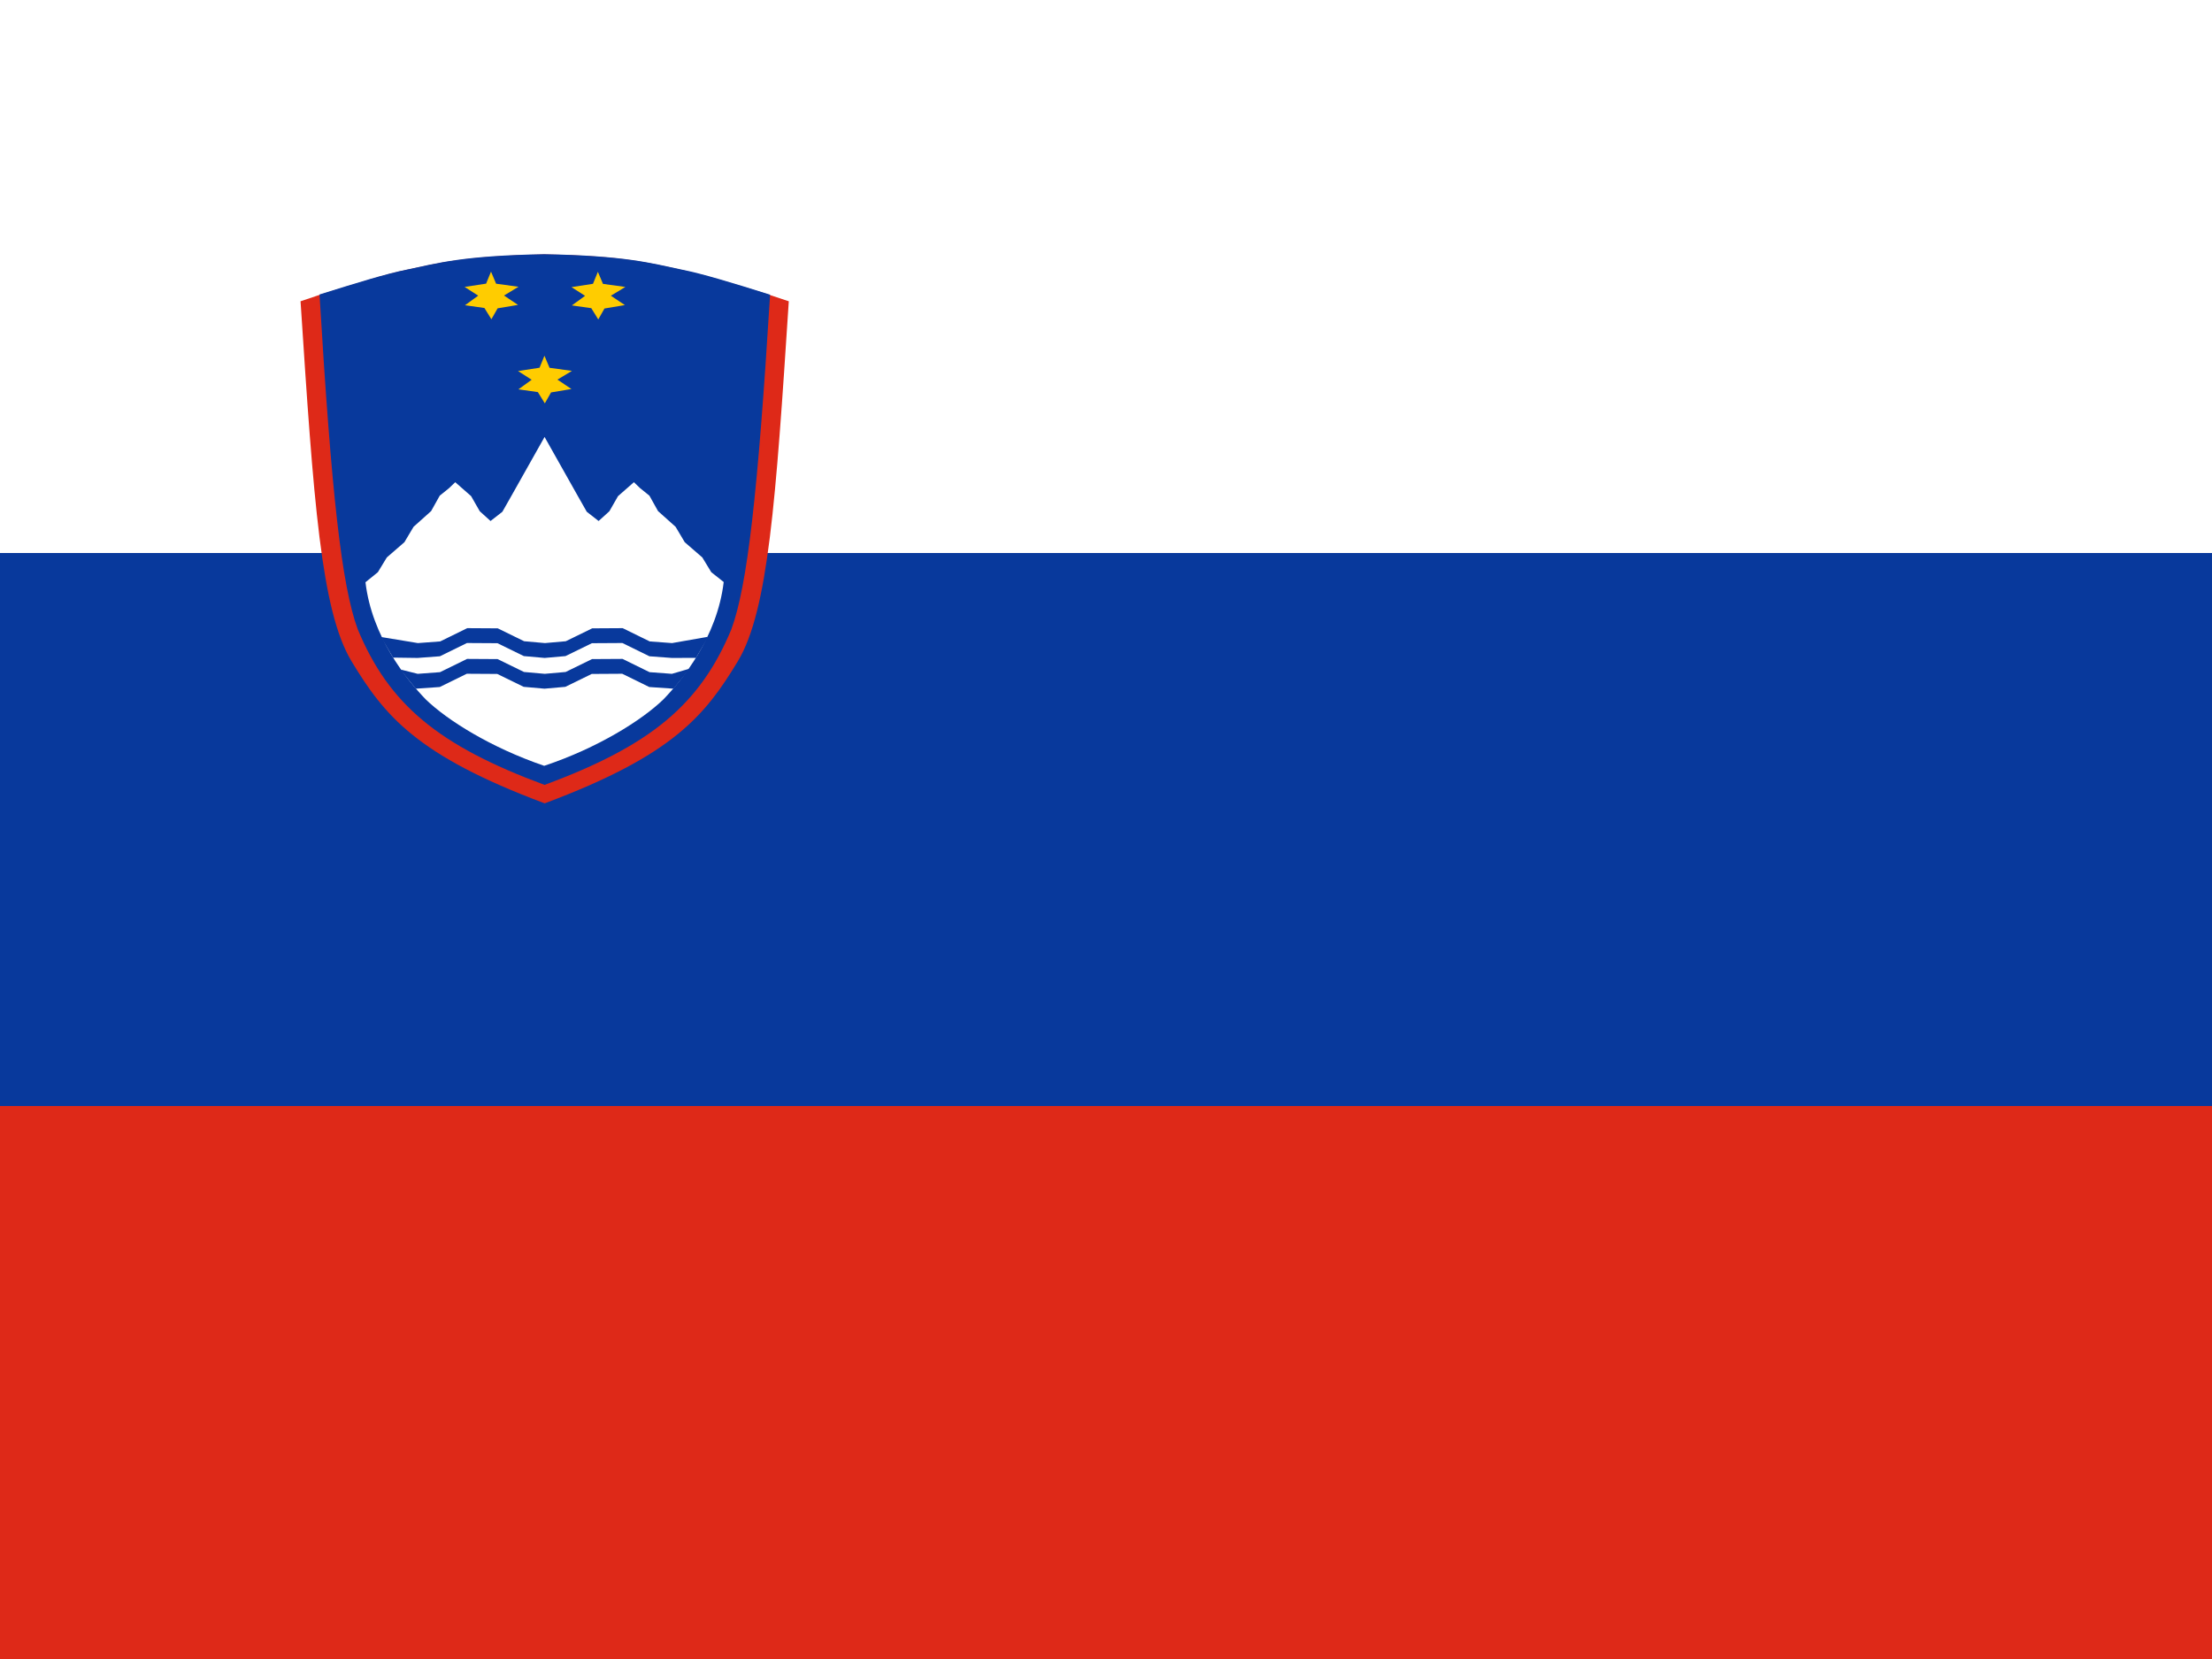
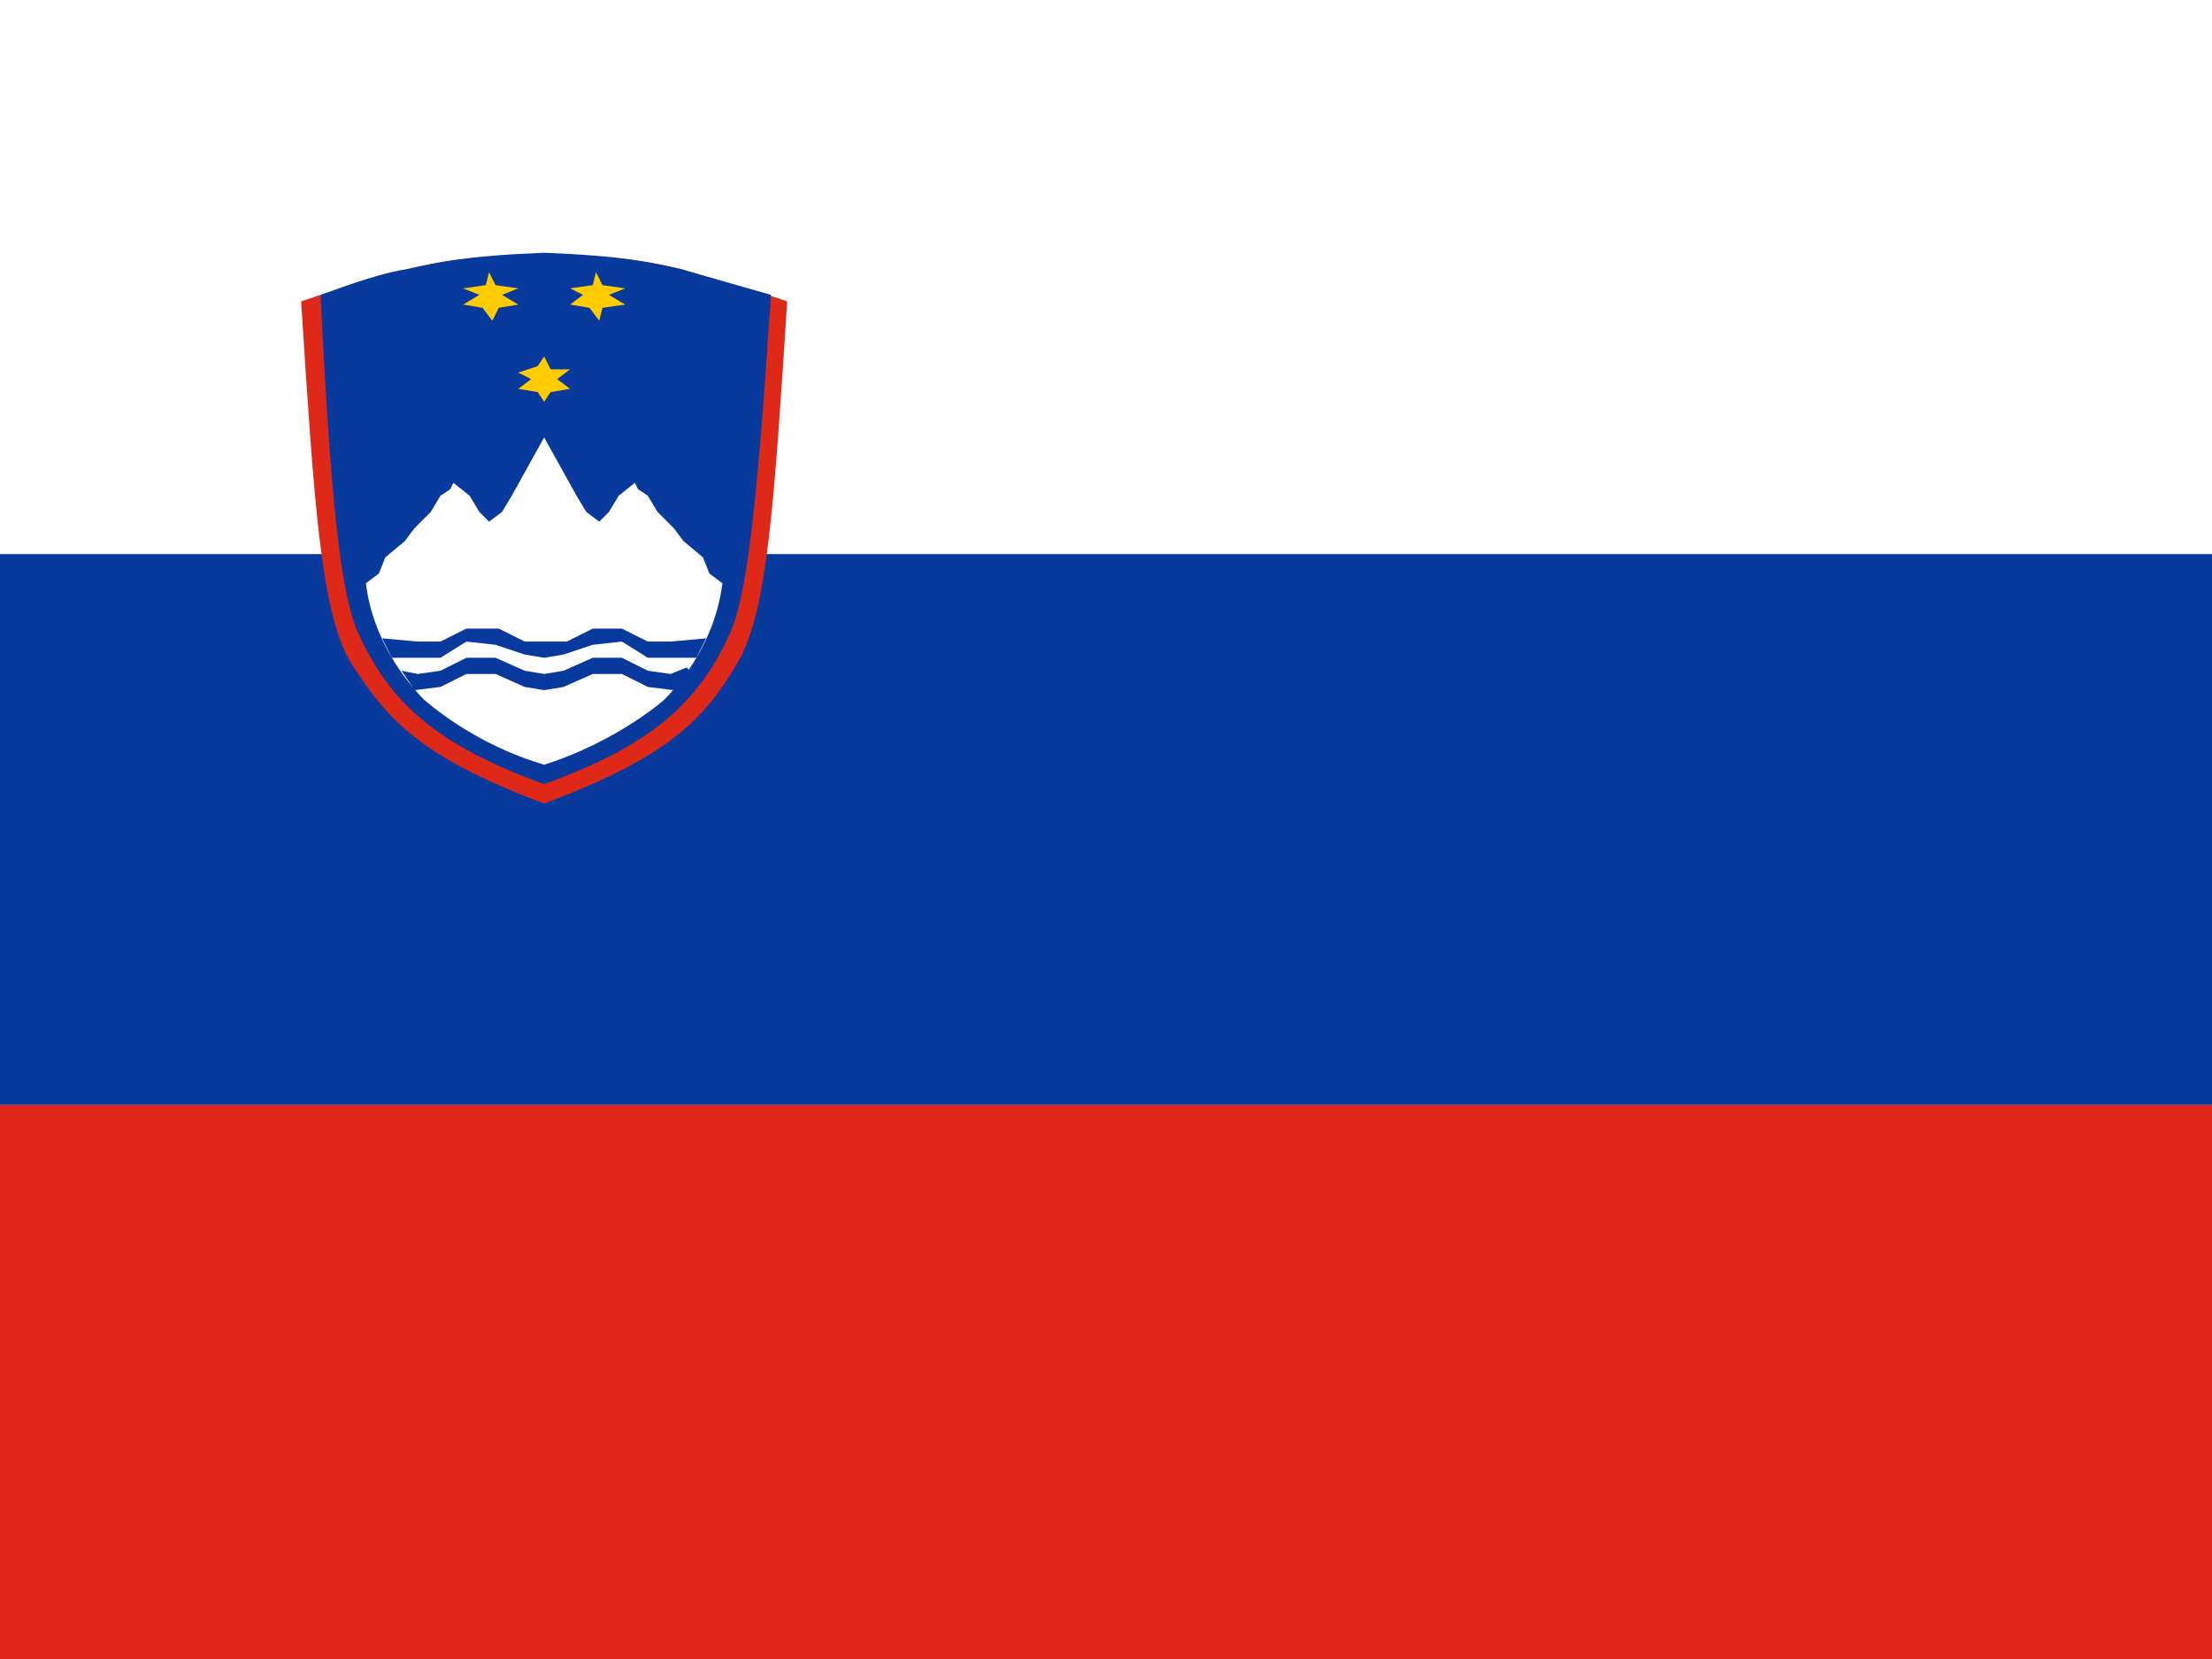
<svg xmlns="http://www.w3.org/2000/svg" height="480" width="640" viewBox="0 0 640 480">
  <defs>
    <clipPath id="a">
-       <path fill-opacity=".67" d="M-15.067 0h682.67v512h-682.67z" />
+       <path d="M-15 0h683v512H-15z" />
    </clipPath>
  </defs>
-   <g fill-rule="evenodd" clip-path="url(#a)" transform="translate(14.125) scale(.9375)" stroke-width="1pt">
+   <g fill-rule="evenodd" clip-path="url(#a)" transform="translate(14) scale(.9375)">
    <path fill="#fff" d="M-62 0H962v512H-62z" />
-     <path fill="#de2918" d="M-62 341.33H962V512H-62z" />
-     <path fill="#08399c" d="M-62 170.67H962v170.67H-62z" />
-     <path d="M228.37 92.976c-4.02 61.651-6.322 95.436-15.709 111.07-10.15 16.789-20.025 29.081-59.63 43.882-39.61-14.81-49.48-27.1-59.633-43.89-9.387-15.63-11.69-49.41-15.709-111.06l5.853-1.971c11.783-3.594 20.574-6.484 27.077-7.767 9.313-1.971 17.228-4.2 42.257-4.722 25.029.43 32.983 2.797 42.296 4.768 6.45 1.375 15.617 4.081 27.312 7.744l5.884 1.948z" fill="#de2918" />
-     <path d="M222.6 90.955c-3.802 61.518-6.983 89.69-11.943 103.24-9.626 23.193-24.866 35.909-57.665 48.038-32.8-12.14-48.04-24.86-57.664-48.05-4.961-13.54-8.095-41.64-11.788-103.3 11.534-3.602 20.577-6.418 27.08-7.7 9.313-1.972 17.228-4.294 42.257-4.725 25.029.431 33.037 2.753 42.35 4.724 6.503 1.283 15.732 4.098 27.373 7.763z" fill="#08399c" />
-     <path d="M152.96 109.79l1.573 3.723 6.91.947-4.478 2.7 4.33 2.894-6.298 1.055-1.916 3.374-2.156-3.474-5.995-.85 4.08-2.958-4.2-2.691 6.635-1.017 1.515-3.703z" fill="#fc0" />
-     <path d="M208.28 179.62l-3.83-3.028-2.769-4.554-5.422-4.704-2.826-4.753-5.423-4.852-2.653-4.753-2.883-2.327-1.903-1.832-4.899 4.295-2.67 4.665-3.326 3.016-3.655-2.854-2.763-4.867L153 134.855l-10.26 18.217-2.763 4.867-3.654 2.854-3.327-3.016-2.67-4.665-4.898-4.295-1.904 1.832-2.883 2.328-2.653 4.752-5.423 4.852-2.825 4.753-5.423 4.704-2.768 4.554-3.821 3.099c1.984 16.886 12.748 30.116 18.613 36.168 6.545 6.355 20.039 14.858 36.54 20.486 16.548-5.508 30.229-14.131 36.774-20.486 5.865-6.052 16.629-19.282 18.625-36.239z" fill="#fff" />
-     <path d="M169.45 83.89l1.573 3.723 6.91.947-4.478 2.7 4.33 2.894-6.298 1.055-1.916 3.374-2.156-3.474-5.995-.85 4.08-2.958-4.2-2.691 6.635-1.017 1.515-3.703zM136.47 83.834l1.573 3.723 6.91.947-4.478 2.7 4.33 2.894-6.298 1.055-1.916 3.374-2.156-3.474-5.995-.85 4.08-2.958-4.2-2.691 6.635-1.017 1.515-3.703z" fill="#fc0" />
-     <path d="M199.72 203.03l-7.468.023-6.892-.513-8.348-4.094-9.409.056-8.149 3.981-6.427.569-6.428-.569-8.148-3.98-9.41-.057-8.347 4.094-6.892.513-7.562-.104-3.652-6.187.136-.142 11.172 1.848 6.891-.512 8.348-4.095 9.41.057 8.148 3.981 6.427.568 6.428-.568 8.148-3.981 9.41-.057 8.347 4.095 6.892.512 10.874-1.906.144.286-3.643 6.182zM113.25 212.54l7.393-.513 8.348-4.094 9.409.057 8.148 3.98 6.428.569 6.427-.568 8.149-3.981 9.41-.057 8.347 4.094 7.493.513 4.835-5.96-.163-.135-5.18 1.51-6.892-.512-8.347-4.094-9.41.056-8.148 3.981-6.428.569-6.427-.569-8.149-3.98-9.409-.057-8.347 4.094-6.892.513-5.077-1.28-.061.25 4.543 5.614z" fill="#08399c" />
+     <path fill="#de2918" d="M-62 341H962v171H-62z" />
+     <path fill="#08399c" d="M-62 171H962v170H-62z" />
+     <path d="M228 93c-4 62-6 95-15 111-10 17-20 29-60 44-40-15-49-27-60-44-9-16-11-49-15-111l6-2 27-8c9-2 17-4 42-4s33 2 42 4l27 8 6 2z" fill="#de2918" />
+     <path d="M223 91c-4 61-7 90-12 103-10 23-25 36-58 48-33-12-48-25-58-48-5-13-8-41-11-103 11-4 20-7 27-8 9-2 17-4 42-5 25 1 33 3 42 5l28 8z" fill="#08399c" />
+     <path d="M153 110l2 4h6l-4 3 4 3-6 1-2 3-2-3-6-1 4-3-4-2 6-2 2-3z" fill="#fc0" />
+     <path d="M208 180l-4-3-2-5-6-5-3-4-5-5-3-5-3-2-1-2-5 4-3 5-3 3-4-3-3-5-10-18-10 18-3 5-4 3-3-3-3-5-5-4-1 2-3 2-3 5-5 5-3 4-6 5-2 5-4 3c2 17 12 30 18 36 7 6 20 15 37 20 16-5 30-14 37-20 6-6 16-19 18-36z" fill="#fff" />
+     <path d="M169 84l2 4 7 1-5 2 5 3-7 1-1 4-3-4-6-1 4-3-4-2 7-1 1-4zm-33 0l2 4 7 1-5 2 5 3-6 1-2 4-3-4-6-1 5-3-5-2 7-1 1-4z" fill="#fc0" />
+     <path d="M200 203h-15l-8-5-9 1-9 3-6 1-6-1-9-3-9-1-8 5h-15l-3-6 11 1h7l8-4h10l8 4h13l8-4h9l8 4h7l11-1-3 6zm-87 10l8-1 8-4h9l9 4 6 1 6-1 9-4h9l8 4 8 1 5-6-1-1-5 2-7-1-8-4h-9l-9 4-6 1-6-1-9-4h-9l-8 4-7 1-5-1 4 6z" fill="#08399c" />
  </g>
</svg>
